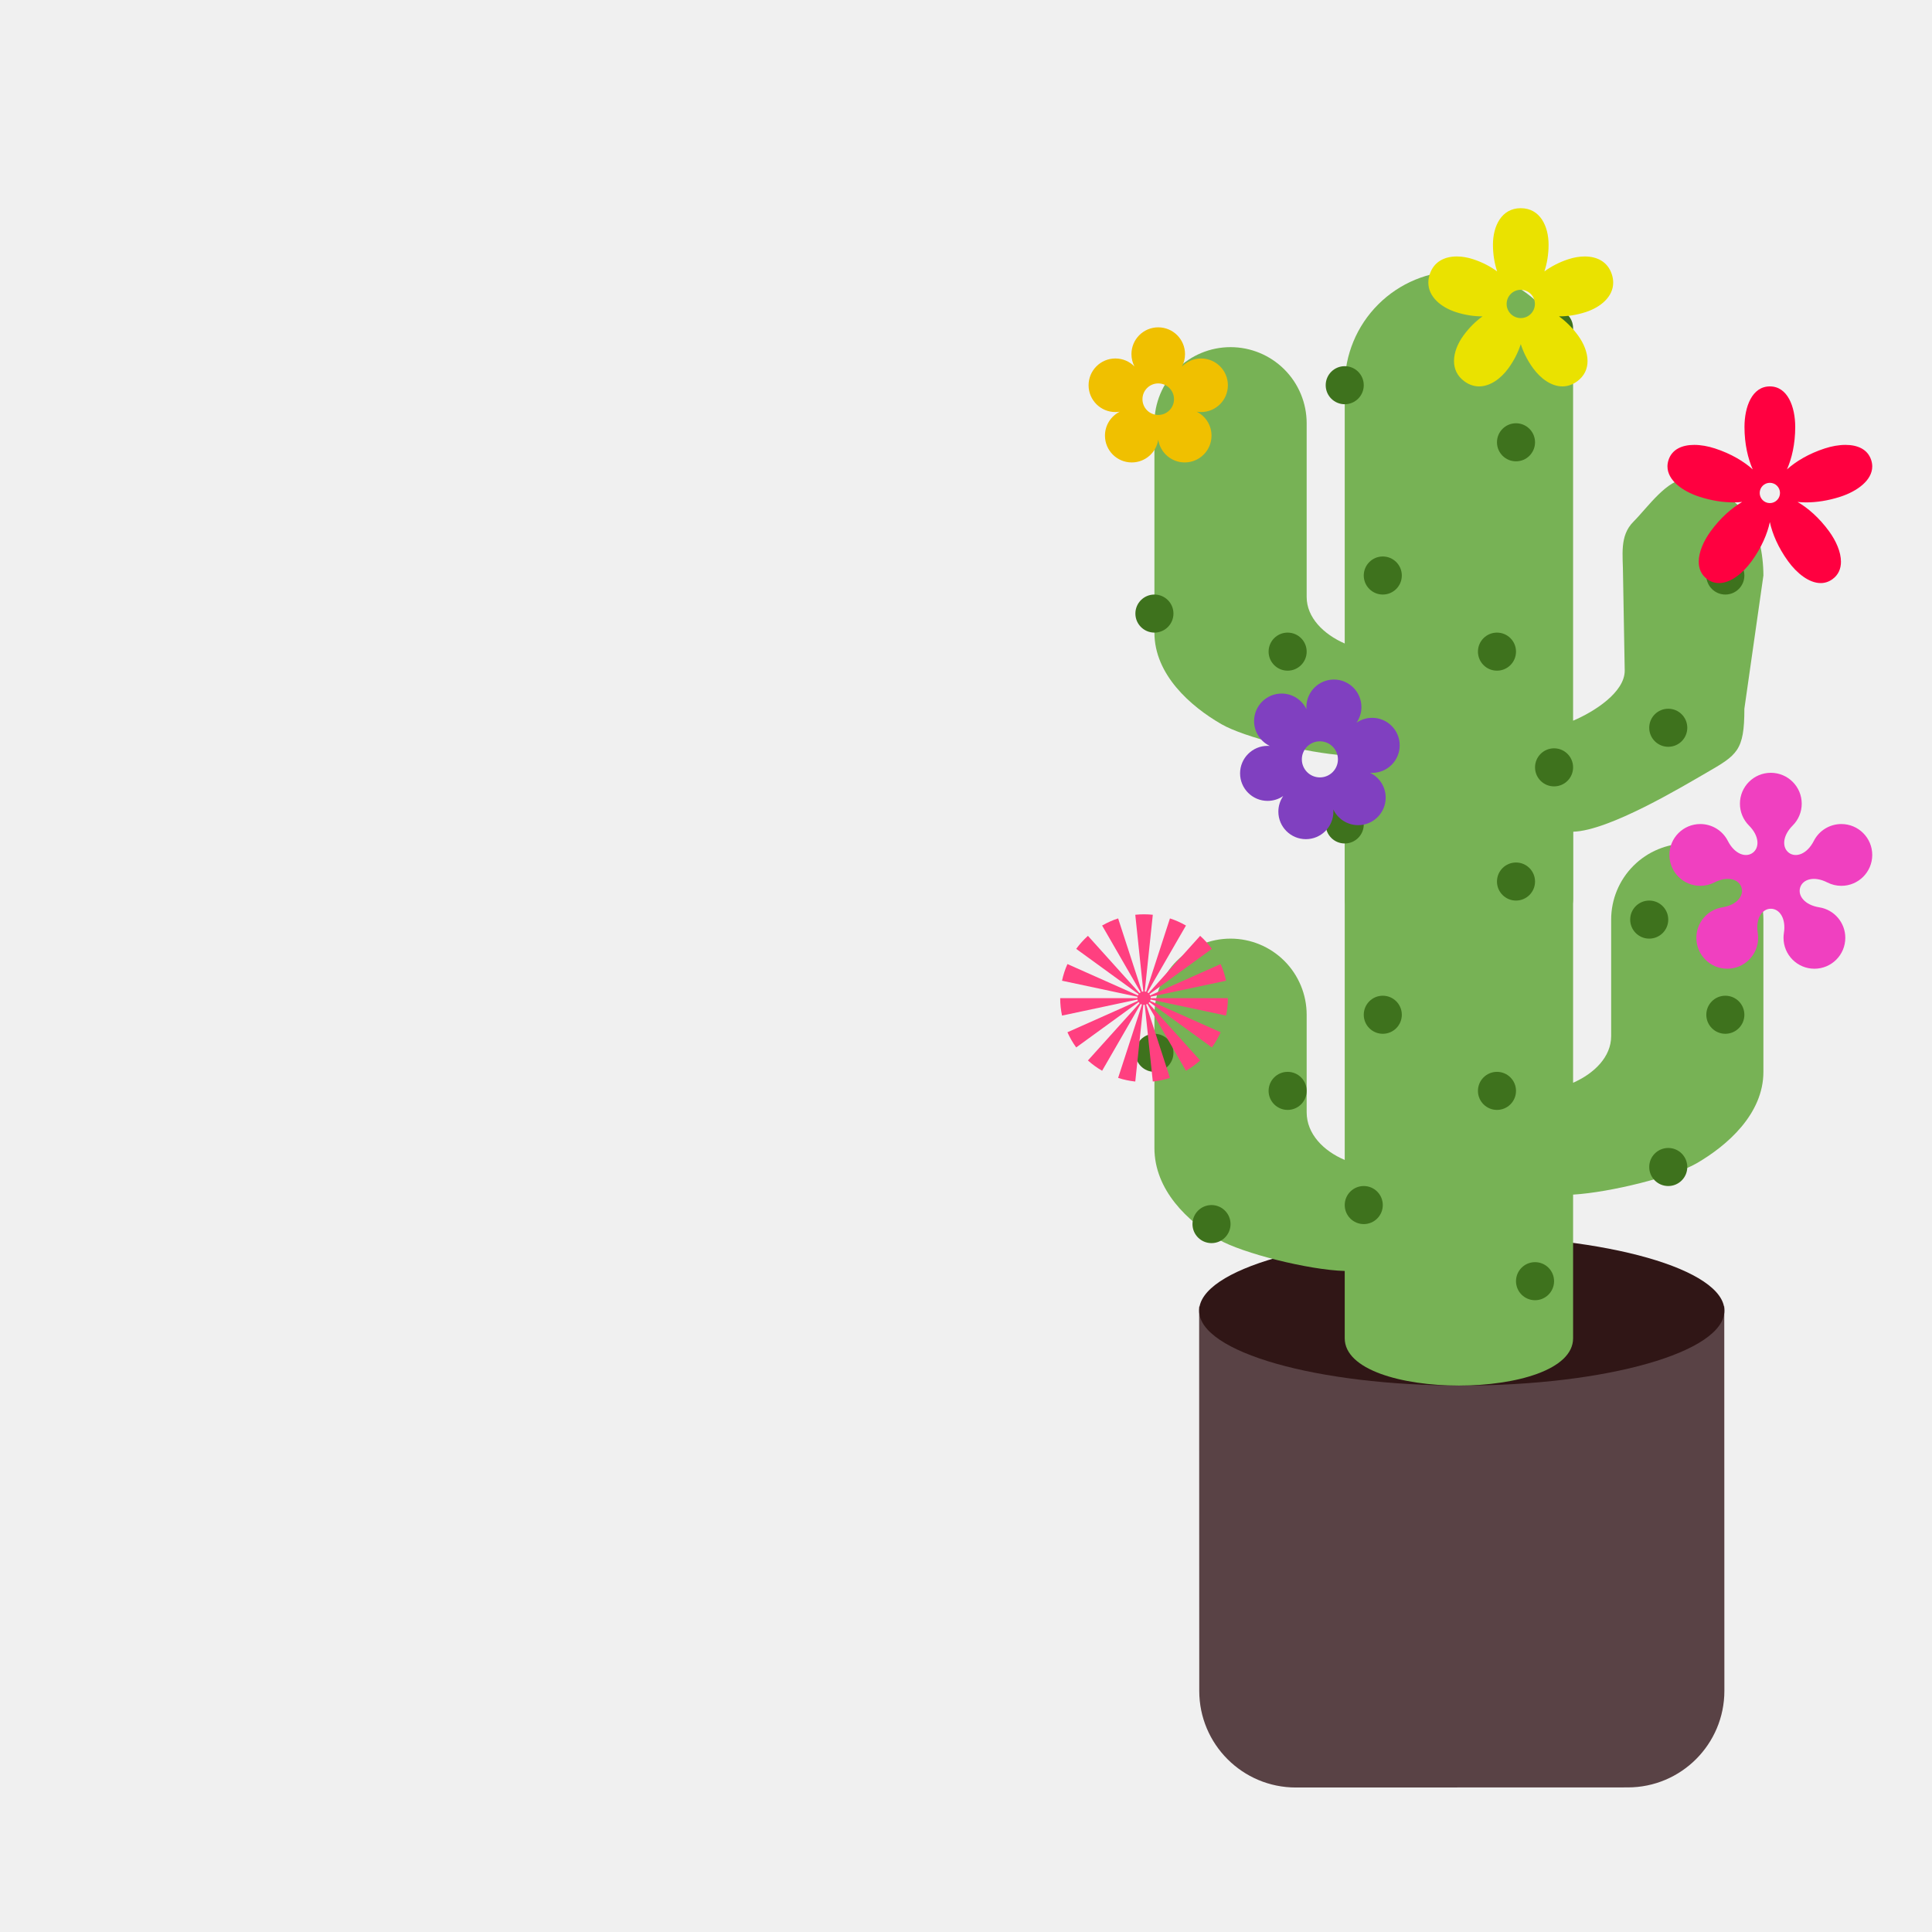
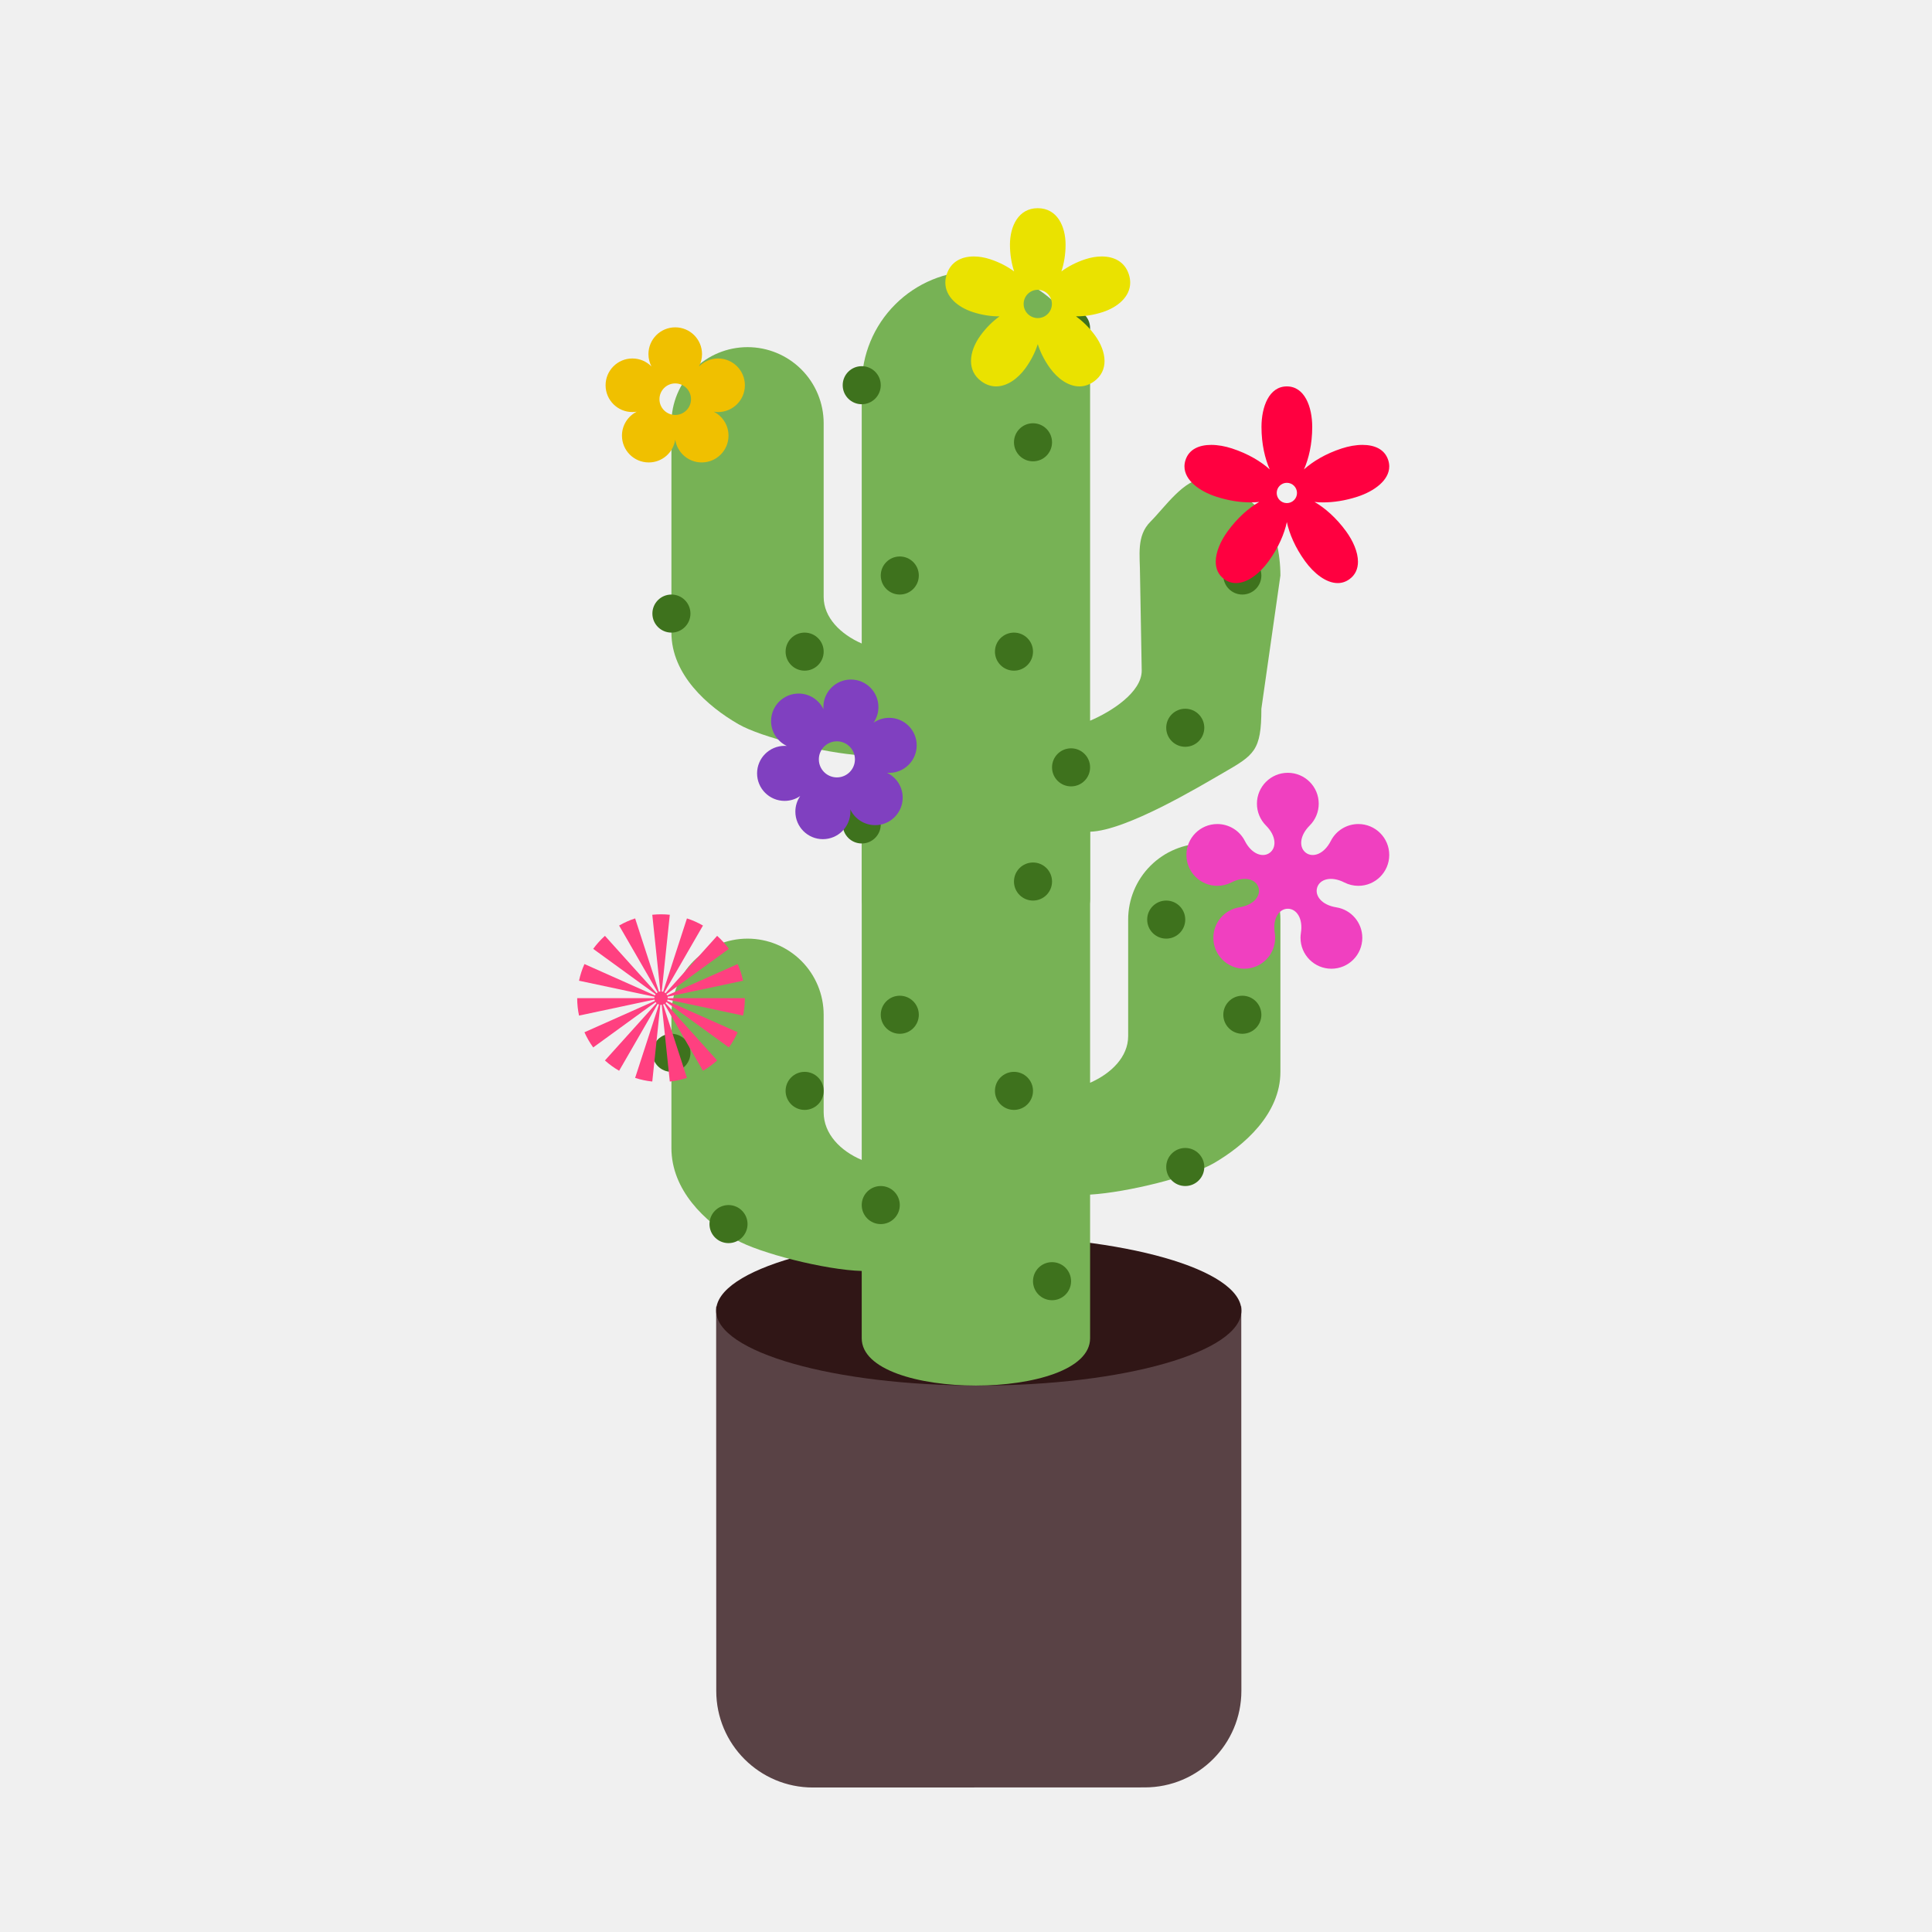
- <svg xmlns="http://www.w3.org/2000/svg" viewBox="0 0 500 500">
+ <svg xmlns="http://www.w3.org/2000/svg" viewBox="125 0 500 500">
  <defs>
    <clipPath id="clip-1">
      <rect width="200" height="200" fill="white" />
    </clipPath>
    <clipPath id="clip-2">
      <rect width="200" height="200" fill="white" />
    </clipPath>
  </defs>
  <path d="M 310.338 338.137 L 446.239 338.097 L 446.269 437.573 C 446.273 451.38 435.083 462.576 421.276 462.58 L 335.375 462.606 C 321.568 462.61 310.372 451.42 310.367 437.613 L 310.338 338.137 Z" fill="#594245" />
  <ellipse cx="378.307" cy="339.207" rx="67.969" ry="19.376" fill="#301616" />
  <g clip-path="url(#clip-1)" transform="matrix(0.886532, 0, 0, 0.886532, 288.912, 70.13939)" style="">
    <path d="M 166.667 174.915 C 160.773 174.915 155.121 172.574 150.953 168.406 C 146.786 164.239 144.444 158.587 144.444 152.693 L 144.444 101.999 C 144.444 95.965 139.517 91.109 133.333 88.398 L 133.333 163.804 C 133.333 172.645 129.821 181.123 123.57 187.374 C 117.319 193.626 108.841 197.137 100 197.137 C 91.159 197.137 82.681 193.626 76.43 187.374 C 70.178 181.123 66.667 172.645 66.667 163.804 L 66.667 65.865 C 60.433 68.504 51.597 74.174 51.597 80.469 L 52.088 108.249 C 52.088 114.142 53.214 119.795 49.047 123.962 C 44.879 128.13 39.227 136.493 33.333 136.493 C 27.44 136.493 20.834 131.175 16.667 127.007 C 12.499 122.84 11.111 114.142 11.111 108.249 L 16.667 69.358 C 16.667 57.086 18.75 55.86 27.778 50.655 C 34.689 46.666 56.144 33.737 66.667 33.454 L 66.667 13.804 C 66.667 -4.602 133.333 -4.602 133.333 13.804 L 133.333 55.743 C 144.339 56.404 162.728 61.037 169.328 64.848 C 178.356 70.054 188.889 79.309 188.889 91.581 L 188.889 152.693 C 188.889 158.587 186.548 164.239 182.38 168.406 C 178.213 172.574 172.56 174.915 166.667 174.915 Z" fill="#77B255" transform="matrix(-1, 0, 0, -1, 200, 197.1365)" />
    <path d="M66.667 38.889C69.735 38.889 72.222 36.402 72.222 33.333C72.222 30.265 69.735 27.778 66.667 27.778C63.598 27.778 61.111 30.265 61.111 33.333C61.111 36.402 63.598 38.889 66.667 38.889Z" fill="#3E721D" />
    <path d="M127.778 22.222C130.846 22.222 133.333 19.735 133.333 16.667C133.333 13.598 130.846 11.111 127.778 11.111C124.71 11.111 122.222 13.598 122.222 16.667C122.222 19.735 124.71 22.222 127.778 22.222Z" fill="#3E721D" />
    <path d="M116.667 55.556C119.735 55.556 122.222 53.068 122.222 50C122.222 46.932 119.735 44.444 116.667 44.444C113.598 44.444 111.111 46.932 111.111 50C111.111 53.068 113.598 55.556 116.667 55.556Z" fill="#3E721D" />
    <path d="M77.778 94.444C80.846 94.444 83.333 91.957 83.333 88.889C83.333 85.821 80.846 83.333 77.778 83.333C74.71 83.333 72.222 85.821 72.222 88.889C72.222 91.957 74.71 94.444 77.778 94.444Z" fill="#3E721D" />
    <path d="M111.111 116.667C114.179 116.667 116.667 114.179 116.667 111.111C116.667 108.043 114.179 105.556 111.111 105.556C108.043 105.556 105.556 108.043 105.556 111.111C105.556 114.179 108.043 116.667 111.111 116.667Z" fill="#3E721D" />
    <path d="M50 116.667C53.068 116.667 55.556 114.179 55.556 111.111C55.556 108.043 53.068 105.556 50 105.556C46.932 105.556 44.444 108.043 44.444 111.111C44.444 114.179 46.932 116.667 50 116.667Z" fill="#3E721D" />
    <path d="M11.111 105.556C14.179 105.556 16.667 103.068 16.667 100C16.667 96.932 14.179 94.444 11.111 94.444C8.043 94.444 5.556 96.932 5.556 100C5.556 103.068 8.043 105.556 11.111 105.556Z" fill="#3E721D" />
    <path d="M177.778 94.444C180.846 94.444 183.333 91.957 183.333 88.889C183.333 85.821 180.846 83.333 177.778 83.333C174.709 83.333 172.222 85.821 172.222 88.889C172.222 91.957 174.709 94.444 177.778 94.444Z" fill="#3E721D" />
    <path d="M161.111 138.889C164.179 138.889 166.667 136.402 166.667 133.333C166.667 130.265 164.179 127.778 161.111 127.778C158.043 127.778 155.556 130.265 155.556 133.333C155.556 136.402 158.043 138.889 161.111 138.889Z" fill="#3E721D" />
    <path d="M122.222 172.222C125.29 172.222 127.778 169.735 127.778 166.667C127.778 163.598 125.29 161.111 122.222 161.111C119.154 161.111 116.667 163.598 116.667 166.667C116.667 169.735 119.154 172.222 122.222 172.222Z" fill="#3E721D" />
  </g>
  <g clip-path="url(#clip-2)" transform="matrix(0.886532, 0, 0, 0.886532, 288.912, 183.8143)" style="">
    <path d="M 166.667 38.889 C 160.773 38.889 155.121 41.23 150.953 45.398 C 146.786 49.565 144.444 55.217 144.444 61.111 L 144.444 95.139 C 144.444 101.172 139.517 106.028 133.333 108.739 L 133.333 33.333 C 133.333 24.493 129.821 16.014 123.57 9.763 C 117.319 3.512 108.841 0 100 0 C 91.159 0 82.681 3.512 76.43 9.763 C 70.179 16.014 66.667 24.493 66.667 33.333 L 66.667 131.272 C 60.433 128.633 55.556 123.656 55.556 117.361 L 55.556 88.889 C 55.556 82.995 53.214 77.343 49.047 73.175 C 44.879 69.008 39.227 66.667 33.333 66.667 C 27.44 66.667 21.787 69.008 17.62 73.175 C 13.452 77.343 11.111 82.995 11.111 88.889 L 11.111 127.778 C 11.111 140.05 20.833 149.306 29.861 154.511 C 36.772 158.5 56.144 163.4 66.667 163.683 L 66.667 183.333 C 66.667 201.739 133.333 201.739 133.333 183.333 L 133.333 141.394 C 144.339 140.733 162.728 136.1 169.328 132.289 C 178.356 127.083 188.889 117.828 188.889 105.556 L 188.889 61.111 C 188.889 55.217 186.548 49.565 182.38 45.398 C 178.213 41.23 172.56 38.889 166.667 38.889 Z" fill="#77B255" />
    <path d="M66.667 38.889C69.735 38.889 72.222 36.402 72.222 33.333C72.222 30.265 69.735 27.778 66.667 27.778C63.598 27.778 61.111 30.265 61.111 33.333C61.111 36.402 63.598 38.889 66.667 38.889Z" fill="#3E721D" />
    <path d="M127.778 22.222C130.846 22.222 133.333 19.735 133.333 16.667C133.333 13.598 130.846 11.111 127.778 11.111C124.71 11.111 122.222 13.598 122.222 16.667C122.222 19.735 124.71 22.222 127.778 22.222Z" fill="#3E721D" />
    <path d="M116.667 55.556C119.735 55.556 122.222 53.068 122.222 50C122.222 46.932 119.735 44.444 116.667 44.444C113.598 44.444 111.111 46.932 111.111 50C111.111 53.068 113.598 55.556 116.667 55.556Z" fill="#3E721D" />
    <path d="M77.778 94.444C80.846 94.444 83.333 91.957 83.333 88.889C83.333 85.821 80.846 83.333 77.778 83.333C74.71 83.333 72.222 85.821 72.222 88.889C72.222 91.957 74.71 94.444 77.778 94.444Z" fill="#3E721D" />
    <path d="M111.111 116.667C114.179 116.667 116.667 114.179 116.667 111.111C116.667 108.043 114.179 105.556 111.111 105.556C108.043 105.556 105.556 108.043 105.556 111.111C105.556 114.179 108.043 116.667 111.111 116.667Z" fill="#3E721D" />
    <path d="M72.222 150C75.29 150 77.778 147.513 77.778 144.444C77.778 141.376 75.29 138.889 72.222 138.889C69.154 138.889 66.667 141.376 66.667 144.444C66.667 147.513 69.154 150 72.222 150Z" fill="#3E721D" />
    <path d="M27.778 155.556C30.846 155.556 33.333 153.068 33.333 150C33.333 146.932 30.846 144.444 27.778 144.444C24.709 144.444 22.222 146.932 22.222 150C22.222 153.068 24.709 155.556 27.778 155.556Z" fill="#3E721D" />
    <path d="M50 116.667C53.068 116.667 55.556 114.179 55.556 111.111C55.556 108.043 53.068 105.556 50 105.556C46.932 105.556 44.444 108.043 44.444 111.111C44.444 114.179 46.932 116.667 50 116.667Z" fill="#3E721D" />
    <path d="M11.111 105.556C14.179 105.556 16.667 103.068 16.667 100C16.667 96.932 14.179 94.444 11.111 94.444C8.043 94.444 5.556 96.932 5.556 100C5.556 103.068 8.043 105.556 11.111 105.556Z" fill="#3E721D" />
    <path d="M155.556 66.667C158.624 66.667 161.111 64.179 161.111 61.111C161.111 58.043 158.624 55.556 155.556 55.556C152.487 55.556 150 58.043 150 61.111C150 64.179 152.487 66.667 155.556 66.667Z" fill="#3E721D" />
    <path d="M177.778 94.444C180.846 94.444 183.333 91.957 183.333 88.889C183.333 85.821 180.846 83.333 177.778 83.333C174.709 83.333 172.222 85.821 172.222 88.889C172.222 91.957 174.709 94.444 177.778 94.444Z" fill="#3E721D" />
    <path d="M161.111 138.889C164.179 138.889 166.667 136.402 166.667 133.333C166.667 130.265 164.179 127.778 161.111 127.778C158.043 127.778 155.556 130.265 155.556 133.333C155.556 136.402 158.043 138.889 161.111 138.889Z" fill="#3E721D" />
    <path d="M122.222 172.222C125.29 172.222 127.778 169.735 127.778 166.667C127.778 163.598 125.29 161.111 122.222 161.111C119.154 161.111 116.667 163.598 116.667 166.667C116.667 169.735 119.154 172.222 122.222 172.222Z" fill="#3E721D" />
  </g>
  <g transform="matrix(1, 0, 0, -1, -911.5357, 308.5357)">
    <path fill="#f0c000" d="M 1193.261 208.83 C 1193.261 212.659 1196.365 215.763 1200.194 215.763 C 1202.125 215.763 1203.871 214.974 1205.128 213.7 C 1204.633 214.655 1204.353 215.739 1204.353 216.889 C 1204.353 220.718 1207.457 223.822 1211.286 223.822 C 1215.115 223.822 1218.219 220.718 1218.219 216.889 C 1218.219 215.739 1217.94 214.655 1217.444 213.7 C 1218.701 214.974 1220.448 215.763 1222.378 215.763 C 1226.208 215.763 1229.312 212.659 1229.312 208.83 C 1229.312 205.001 1226.208 201.897 1222.378 201.897 C 1221.995 201.897 1221.619 201.928 1221.252 201.988 C 1223.519 200.848 1225.075 198.501 1225.075 195.79 C 1225.075 191.961 1221.971 188.857 1218.142 188.857 C 1214.667 188.857 1211.788 191.414 1211.286 194.749 C 1210.784 191.414 1207.906 188.857 1204.431 188.857 C 1200.602 188.857 1197.498 191.961 1197.498 195.79 C 1197.498 198.501 1199.053 200.848 1201.32 201.988 C 1200.954 201.928 1200.577 201.897 1200.194 201.897 C 1196.365 201.897 1193.261 205.001 1193.261 208.83 Z M 1207.204 205.226 C 1207.204 202.971 1209.032 201.144 1211.286 201.144 C 1213.541 201.144 1215.368 202.971 1215.368 205.226 C 1215.368 207.48 1213.541 209.308 1211.286 209.308 C 1209.032 209.308 1207.204 207.48 1207.204 205.226 Z" style="" />
    <path fill="#ff4080" d="M 1228.838 54.727 C 1228.523 56.209 1228.053 57.655 1227.436 59.04 L 1207.612 50.215 L 1228.838 54.727 Z M 1225.168 62.97 C 1224.276 64.196 1223.259 65.326 1222.132 66.341 L 1207.612 50.215 L 1225.168 62.97 Z M 1218.462 69.007 C 1217.149 69.766 1215.76 70.384 1214.318 70.852 L 1207.612 50.215 L 1218.462 69.007 Z M 1209.881 71.795 C 1209.127 71.875 1208.37 71.914 1207.612 71.914 C 1206.855 71.914 1206.098 71.875 1205.344 71.795 L 1207.612 50.215 L 1209.881 71.795 Z M 1200.907 70.852 C 1199.465 70.384 1198.076 69.766 1196.763 69.007 L 1207.612 50.215 L 1200.907 70.852 Z M 1193.092 66.341 C 1191.966 65.326 1190.949 64.196 1190.057 62.97 L 1207.612 50.215 L 1193.092 66.341 Z M 1187.789 59.04 C 1187.172 57.655 1186.702 56.209 1186.387 54.727 L 1207.612 50.215 L 1187.789 59.04 Z M 1185.913 50.215 C 1185.913 48.699 1186.072 47.186 1186.387 45.703 L 1207.612 50.215 L 1185.913 50.215 Z M 1187.789 41.389 C 1188.406 40.003 1189.166 38.687 1190.057 37.46 L 1207.612 50.215 L 1187.789 41.389 Z M 1193.092 34.089 C 1194.22 33.074 1195.449 32.181 1196.763 31.423 L 1207.612 50.215 L 1193.092 34.089 Z M 1200.907 29.577 C 1202.349 29.109 1203.836 28.793 1205.344 28.634 L 1207.612 50.215 L 1200.907 29.577 Z M 1209.881 28.634 C 1211.389 28.793 1212.876 29.109 1214.318 29.577 L 1207.612 50.215 L 1209.881 28.634 Z M 1218.462 31.423 C 1219.775 32.181 1221.006 33.074 1222.132 34.089 L 1207.612 50.215 L 1218.462 31.423 Z M 1225.168 37.46 C 1226.059 38.687 1226.819 40.003 1227.436 41.389 L 1207.612 50.215 L 1225.168 37.46 Z M 1228.838 45.703 C 1229.153 47.186 1229.312 48.699 1229.312 50.215 L 1207.612 50.215 L 1228.838 45.703 Z M 1209.349 50.215 C 1209.349 51.174 1208.571 51.951 1207.612 51.951 C 1206.653 51.951 1205.876 51.174 1205.876 50.215 C 1205.876 49.256 1206.653 48.479 1207.612 48.479 C 1208.571 48.479 1209.349 49.256 1209.349 50.215 Z" style="" />
    <path fill="#f040c0" d="M 1375.479 94.886 C 1376.978 96.385 1377.821 98.419 1377.821 100.54 C 1377.821 104.956 1374.241 108.536 1369.825 108.536 C 1365.409 108.536 1361.829 104.956 1361.829 100.54 C 1361.829 98.419 1362.672 96.385 1364.171 94.886 C 1366.885 92.172 1366.937 89.135 1365.125 87.819 C 1363.314 86.503 1360.441 87.491 1358.699 90.91 C 1357.334 93.589 1354.581 95.276 1351.575 95.276 C 1347.159 95.276 1343.579 91.696 1343.579 87.28 C 1343.579 82.864 1347.159 79.284 1351.575 79.284 C 1352.837 79.284 1354.08 79.583 1355.205 80.156 C 1358.624 81.898 1361.529 81.009 1362.221 78.879 C 1362.913 76.751 1361.086 74.324 1357.295 73.723 C 1353.41 73.108 1350.55 69.759 1350.55 65.826 C 1350.55 61.41 1354.13 57.83 1358.546 57.83 C 1362.961 57.83 1366.542 61.41 1366.542 65.826 C 1366.542 66.245 1366.509 66.663 1366.443 67.076 C 1365.843 70.867 1367.586 73.355 1369.825 73.355 C 1372.064 73.355 1373.808 70.867 1373.207 67.076 C 1373.142 66.663 1373.109 66.245 1373.109 65.826 C 1373.109 61.41 1376.688 57.83 1381.105 57.83 C 1385.52 57.83 1389.1 61.41 1389.1 65.826 C 1389.1 69.759 1386.24 73.108 1382.355 73.723 C 1378.564 74.324 1376.738 76.751 1377.429 78.879 C 1378.121 81.009 1381.026 81.898 1384.446 80.156 C 1385.569 79.583 1386.814 79.284 1388.076 79.284 C 1392.491 79.284 1396.071 82.864 1396.071 87.28 C 1396.071 91.696 1392.491 95.276 1388.076 95.276 C 1385.069 95.276 1382.316 93.589 1380.951 90.91 C 1379.209 87.491 1376.336 86.503 1374.525 87.819 C 1372.714 89.135 1372.765 92.172 1375.479 94.886 Z" style="" />
    <path fill="#8040c0" d="M 1232.467 108.389 C 1232.467 112.322 1235.655 115.51 1239.589 115.51 C 1239.779 115.51 1239.969 115.504 1240.156 115.488 C 1237.754 116.633 1236.093 119.083 1236.093 121.922 C 1236.093 125.856 1239.282 129.044 1243.215 129.044 C 1246.053 129.044 1248.503 127.383 1249.648 124.981 C 1249.633 125.168 1249.626 125.357 1249.626 125.548 C 1249.626 129.481 1252.815 132.67 1256.747 132.67 C 1260.681 132.67 1263.869 129.481 1263.869 125.548 C 1263.869 124.047 1263.405 122.654 1262.611 121.505 C 1263.76 122.299 1265.153 122.763 1266.654 122.763 C 1270.587 122.763 1273.776 119.574 1273.776 115.641 C 1273.776 111.709 1270.587 108.52 1266.654 108.52 C 1266.463 108.52 1266.274 108.527 1266.088 108.542 C 1268.49 107.397 1270.15 104.947 1270.15 102.109 C 1270.15 98.175 1266.962 94.987 1263.028 94.987 C 1260.19 94.987 1257.739 96.648 1256.595 99.05 C 1256.61 98.863 1256.617 98.673 1256.617 98.482 C 1256.617 94.549 1253.429 91.361 1249.495 91.361 C 1245.563 91.361 1242.374 94.549 1242.374 98.482 C 1242.374 99.984 1242.839 101.377 1243.632 102.526 C 1242.483 101.732 1241.09 101.268 1239.589 101.268 C 1235.655 101.268 1232.467 104.456 1232.467 108.389 Z M 1248.452 112.016 C 1248.452 109.436 1250.542 107.345 1253.122 107.345 C 1255.701 107.345 1257.792 109.436 1257.792 112.016 C 1257.792 114.595 1255.701 116.686 1253.122 116.686 C 1250.542 116.686 1248.452 114.595 1248.452 112.016 Z" style="" />
    <path fill="#ff0040" d="M 1343.074 187.825 C 1343.074 188.361 1343.16 188.914 1343.345 189.481 C 1344.258 192.293 1346.903 193.399 1350.003 193.399 C 1351.722 193.399 1353.583 193.059 1355.365 192.479 C 1359.557 191.117 1362.895 189.081 1365.144 187.053 C 1363.912 189.819 1363.007 193.623 1363.007 198.031 C 1363.007 203.284 1364.976 208.536 1369.572 208.536 C 1374.168 208.536 1376.139 203.284 1376.139 198.031 C 1376.139 193.623 1375.233 189.819 1374 187.053 C 1376.249 189.081 1379.587 191.117 1383.779 192.479 C 1385.562 193.059 1387.422 193.399 1389.142 193.399 C 1392.242 193.399 1394.886 192.293 1395.799 189.481 C 1395.984 188.914 1396.071 188.361 1396.071 187.825 C 1396.071 184.233 1392.184 181.403 1387.837 179.99 C 1384.624 178.946 1381.583 178.517 1378.982 178.517 C 1378.191 178.517 1377.439 178.557 1376.737 178.632 C 1379.359 177.118 1382.328 174.573 1384.919 171.008 C 1386.719 168.531 1387.976 165.66 1387.976 163.161 C 1387.976 161.373 1387.332 159.776 1385.782 158.649 C 1384.814 157.946 1383.781 157.635 1382.728 157.635 C 1379.735 157.635 1376.579 160.145 1374.295 163.288 C 1371.704 166.855 1370.201 170.465 1369.572 173.427 C 1368.944 170.465 1367.441 166.855 1364.85 163.288 C 1362.566 160.145 1359.41 157.635 1356.417 157.635 C 1355.364 157.635 1354.331 157.946 1353.363 158.649 C 1351.812 159.776 1351.168 161.373 1351.168 163.161 C 1351.168 165.66 1352.426 168.531 1354.226 171.008 C 1356.816 174.573 1359.785 177.118 1362.408 178.632 C 1361.706 178.557 1360.954 178.517 1360.162 178.517 C 1357.561 178.517 1354.521 178.946 1351.307 179.99 C 1346.96 181.403 1343.074 184.233 1343.074 187.825 Z M 1366.946 180.959 C 1366.946 179.509 1368.122 178.333 1369.572 178.333 C 1371.023 178.333 1372.199 179.509 1372.199 180.959 C 1372.199 182.41 1371.023 183.585 1369.572 183.585 C 1368.122 183.585 1366.946 182.41 1366.946 180.959 Z" style="" />
    <path fill="#eae200" d="M 1281.187 235.397 C 1281.187 236.076 1281.299 236.79 1281.541 237.534 C 1282.621 240.859 1285.434 242.163 1288.555 242.163 C 1289.932 242.163 1291.369 241.909 1292.744 241.463 C 1295.189 240.668 1297.289 239.546 1298.993 238.294 C 1298.329 240.301 1297.91 242.645 1297.91 245.217 C 1297.91 249.937 1300.07 254.657 1305.109 254.657 C 1310.147 254.657 1312.307 249.937 1312.307 245.217 C 1312.307 242.645 1311.888 240.301 1311.225 238.294 C 1312.929 239.546 1315.028 240.668 1317.474 241.463 C 1318.849 241.909 1320.286 242.163 1321.663 242.163 C 1324.783 242.163 1327.596 240.859 1328.677 237.534 C 1328.919 236.79 1329.03 236.076 1329.03 235.397 C 1329.03 231.7 1325.715 229.003 1321.923 227.771 C 1319.516 226.989 1317.194 226.661 1315.106 226.661 L 1315.004 226.661 C 1316.721 225.427 1318.437 223.777 1319.949 221.696 C 1321.412 219.684 1322.389 217.318 1322.389 215.097 C 1322.389 213.105 1321.602 211.229 1319.675 209.828 C 1318.434 208.927 1317.152 208.536 1315.891 208.536 C 1313.008 208.536 1310.232 210.578 1308.302 213.234 C 1306.79 215.315 1305.752 217.457 1305.109 219.471 C 1304.466 217.457 1303.427 215.315 1301.915 213.234 C 1299.985 210.578 1297.21 208.536 1294.327 208.536 C 1293.066 208.536 1291.784 208.927 1290.543 209.828 C 1288.615 211.229 1287.829 213.105 1287.829 215.097 C 1287.829 217.318 1288.806 219.684 1290.268 221.696 C 1291.78 223.777 1293.496 225.427 1295.213 226.661 L 1295.112 226.661 C 1293.024 226.661 1290.702 226.989 1288.295 227.771 C 1284.503 229.003 1281.187 231.7 1281.187 235.397 Z M 1301.451 229.876 C 1301.451 227.856 1303.088 226.218 1305.109 226.218 C 1307.129 226.218 1308.767 227.856 1308.767 229.876 C 1308.767 231.897 1307.129 233.535 1305.109 233.535 C 1303.088 233.535 1301.451 231.897 1301.451 229.876 Z" style="" />
  </g>
</svg>
